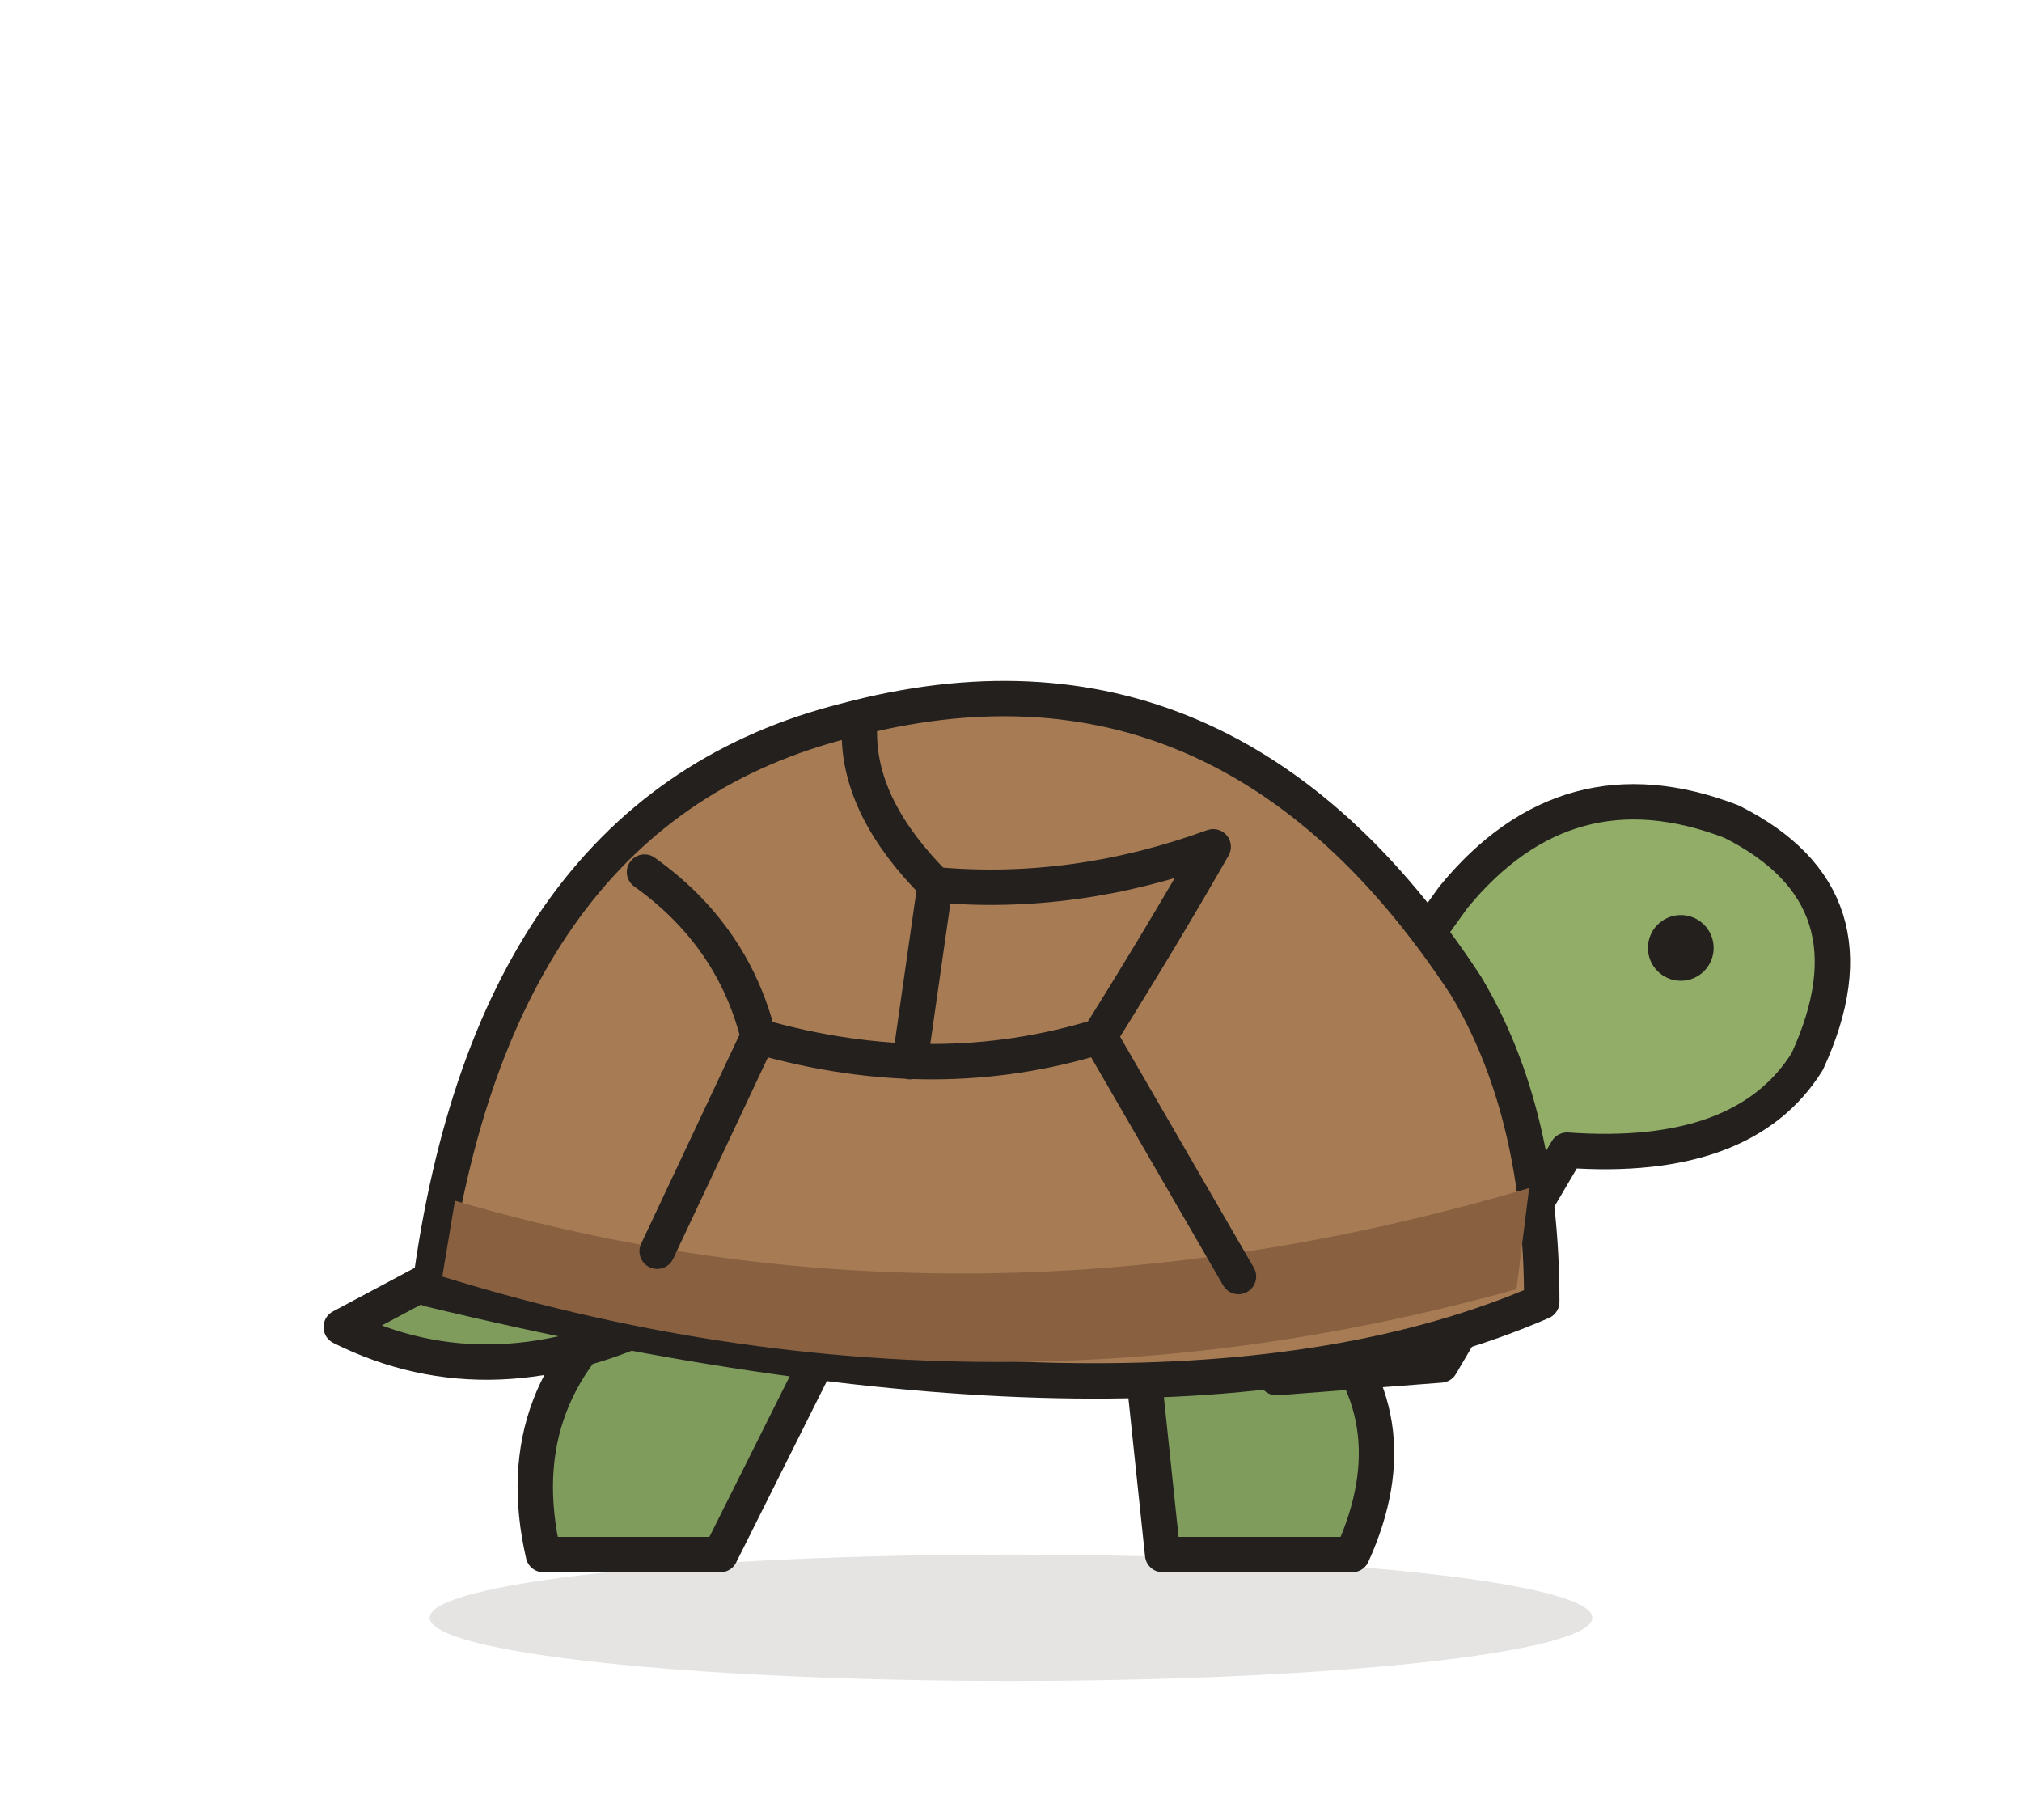
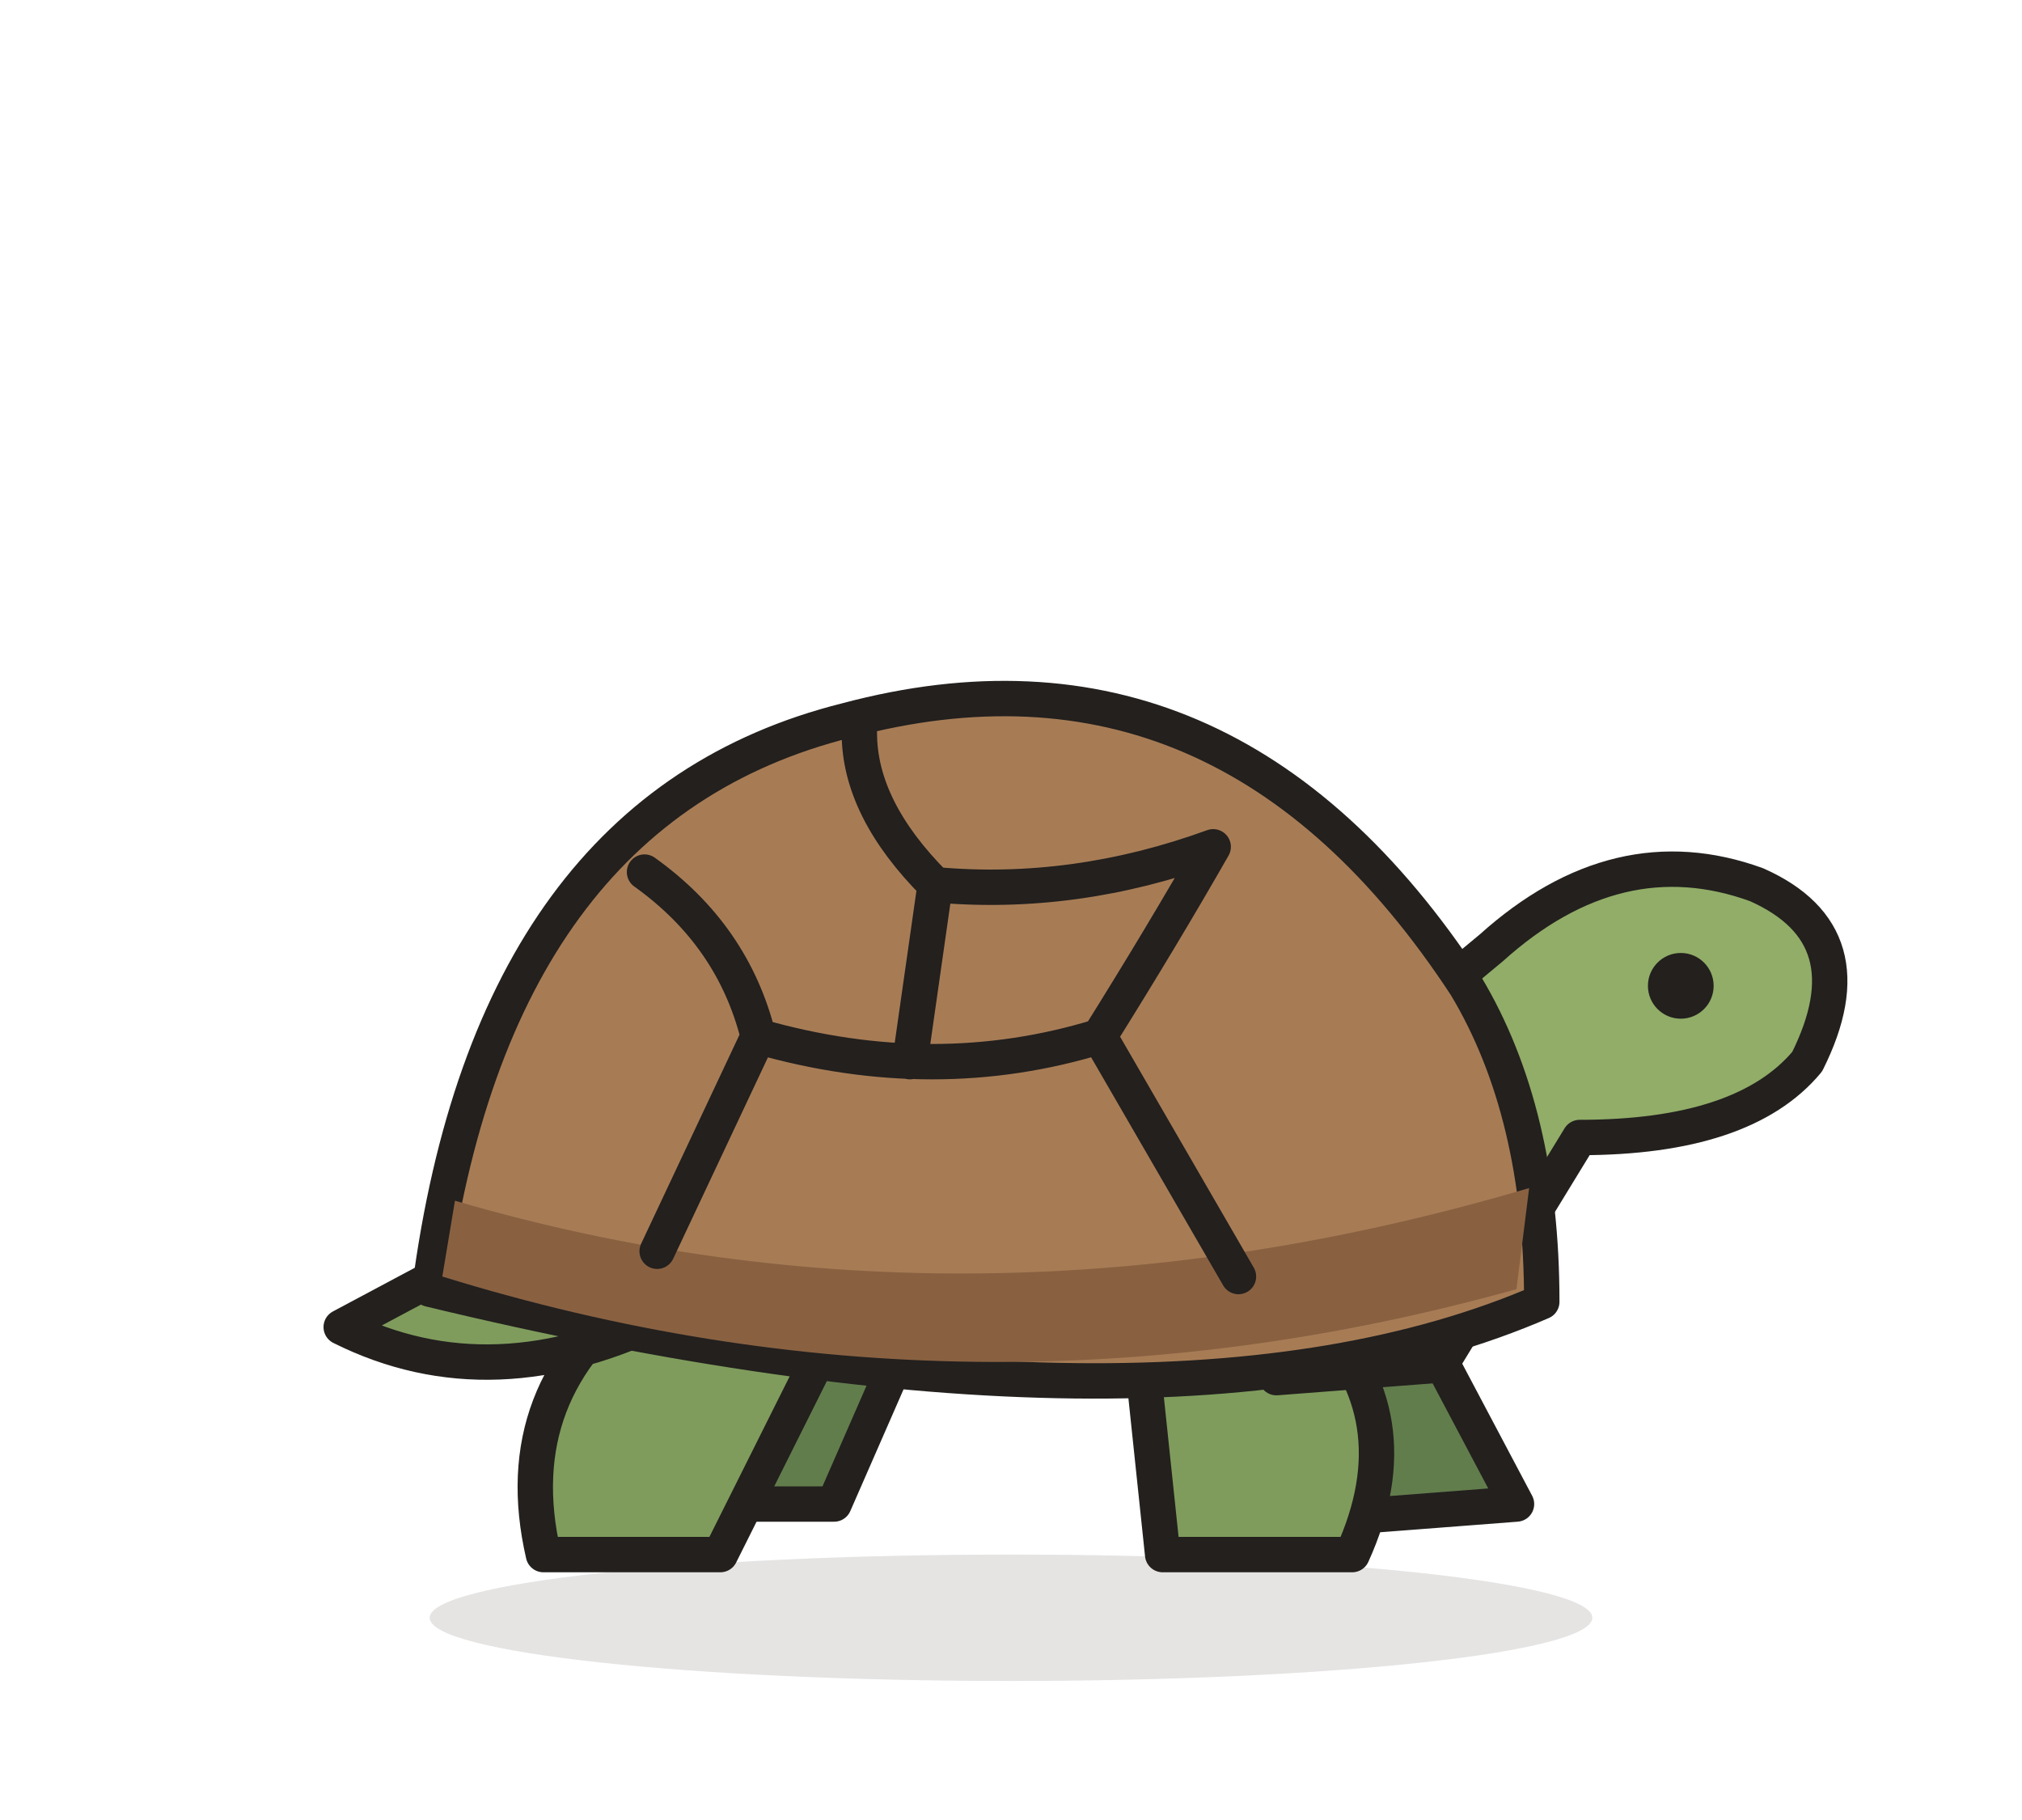
<svg xmlns="http://www.w3.org/2000/svg" viewBox="0 0 160 144" role="img" aria-labelledby="title">
  <g stroke="#23201e" stroke-width="2.8" stroke-linecap="round" stroke-linejoin="round">
    <ellipse cx="80" cy="128" rx="46" ry="5" fill="#342b28" opacity=".13" stroke="none" />
+     <path d="M55 100 L53 119 L66 119 L73 103 M96 101 L107 120 L120 119 L111 102Z" fill="#627d4c" />
    <path d="M42 97 L27 105 Q39 111 53 104 M51 102 Q40 110 43 123 L57 123 L66 105 M90 104 L92 123 L107 123 Q112 112 104 104Z" fill="#7f9c5c" />
-     <path d="M99 95 Q107 82 115 71 Q124 60 137 65 Q149 71 143 84 Q138 92 124 91 L114 108 L101 109Z" fill="#91ad68" />
+     <path d="M99 95 Q107 84 118 75 Q128 66 139 70 Q148 74 143 84 Q138 90 125 90 L114 108 L101 109Z" fill="#91ad68" />
    <path d="M34 102 Q39 64 67 57 Q97 49 116 78 Q122 88 122 103 Q92 116 34 102Z" fill="#a77c55" />
    <path d="M36 95 Q77 107 121 94 L120 102 Q77 114 35 101Z" fill="#896141" stroke="none" />
    <path d="M51 69 Q58 74 60 82 L52 99 M60 82 Q74 86 87 82 Q92 74 96 67 M87 82 L98 101 M68 58 Q68 64 74 70 Q85 71 96 67 M74 70 L72 84" fill="none" />
-     <circle cx="133" cy="75" r="2.6" fill="#23201e" stroke="none" />
+     <circle cx="133" cy="78" r="2.6" fill="#23201e" stroke="none" />
  </g>
</svg>
